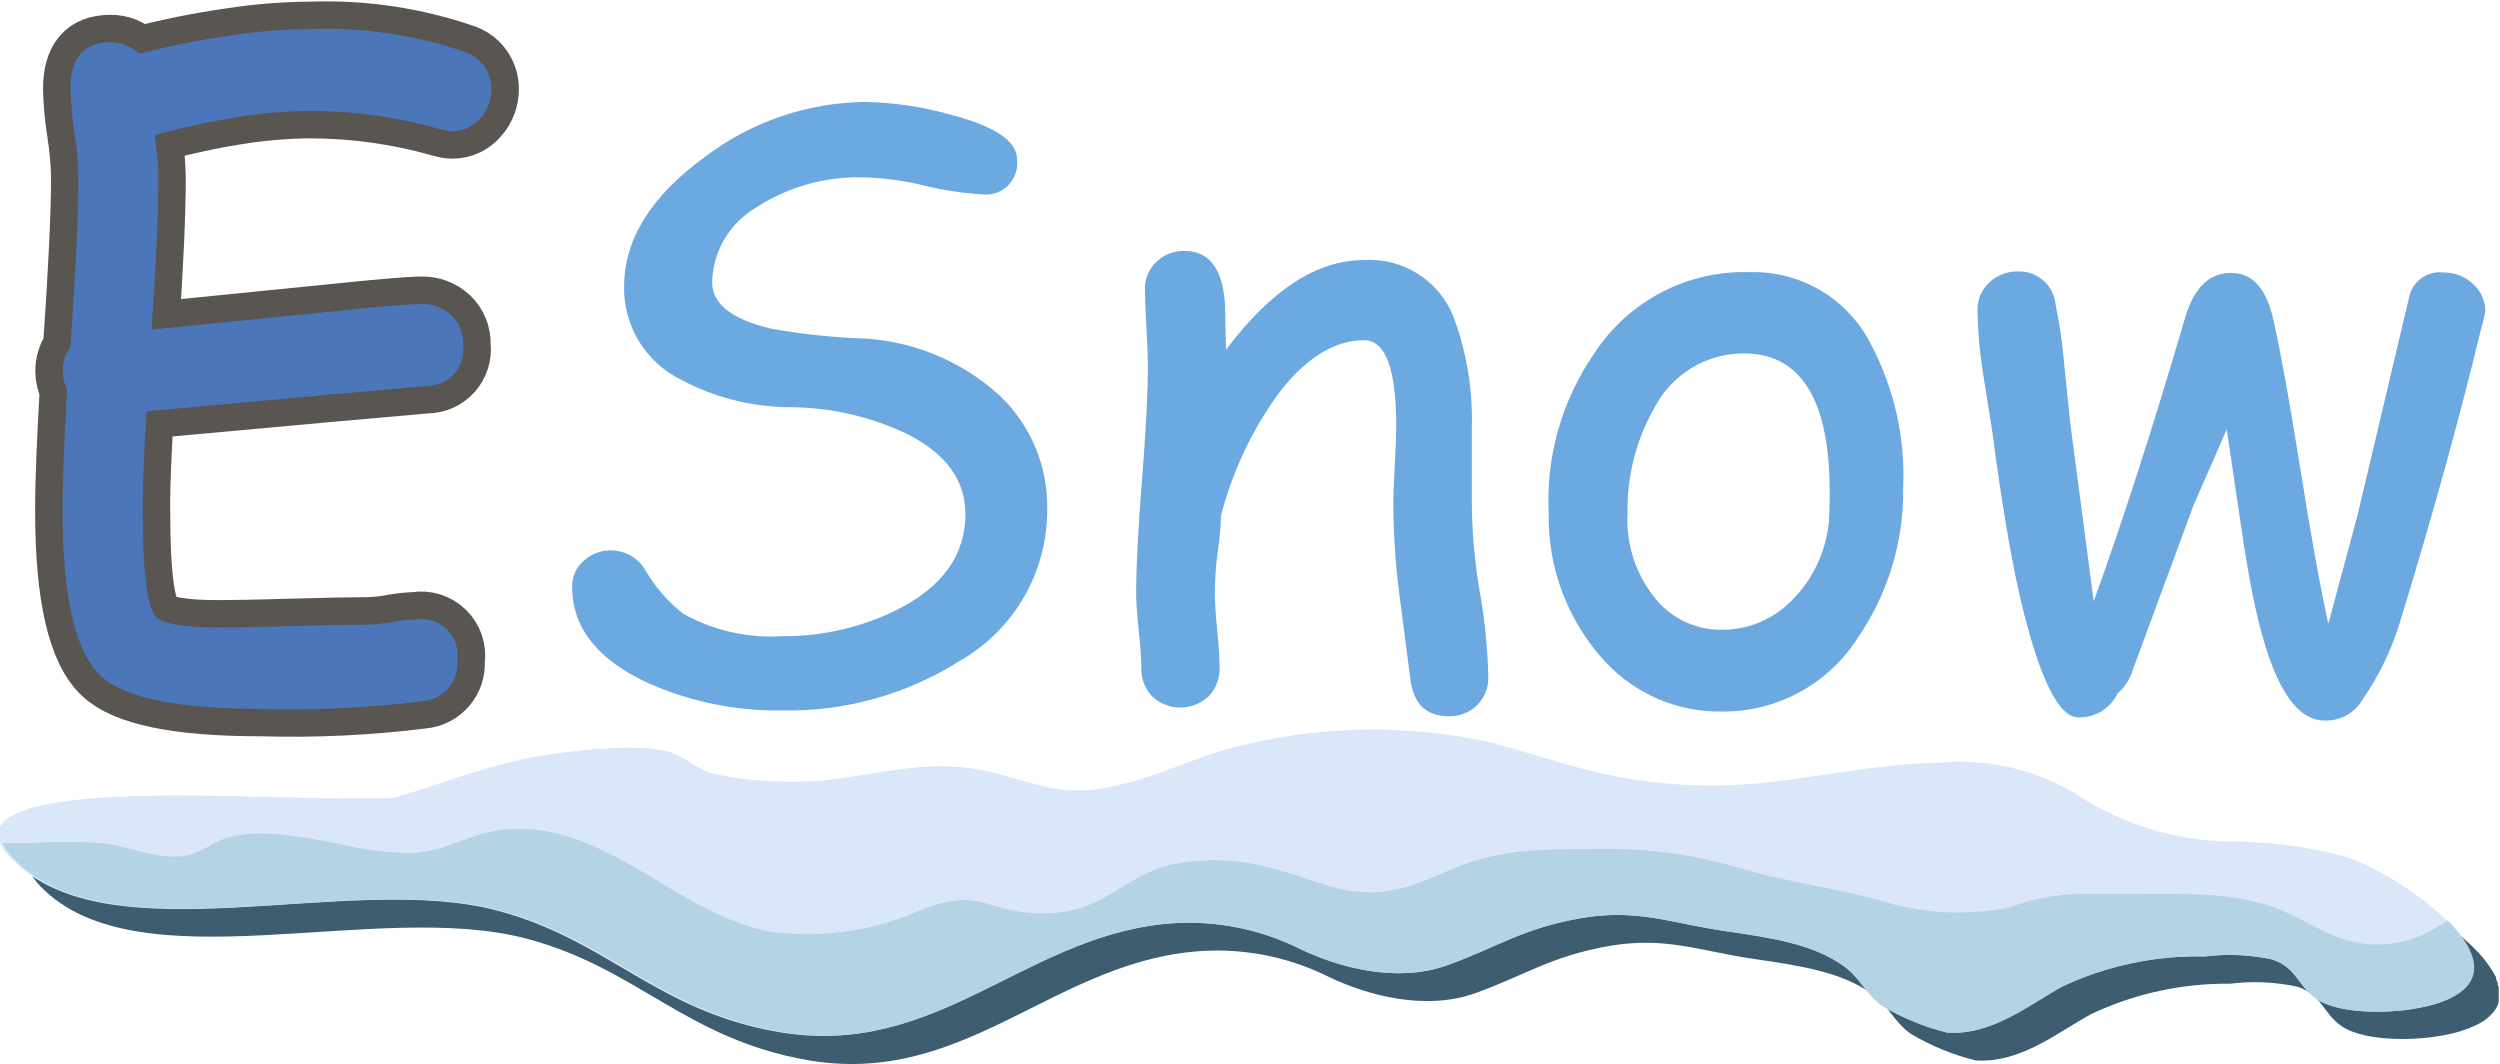
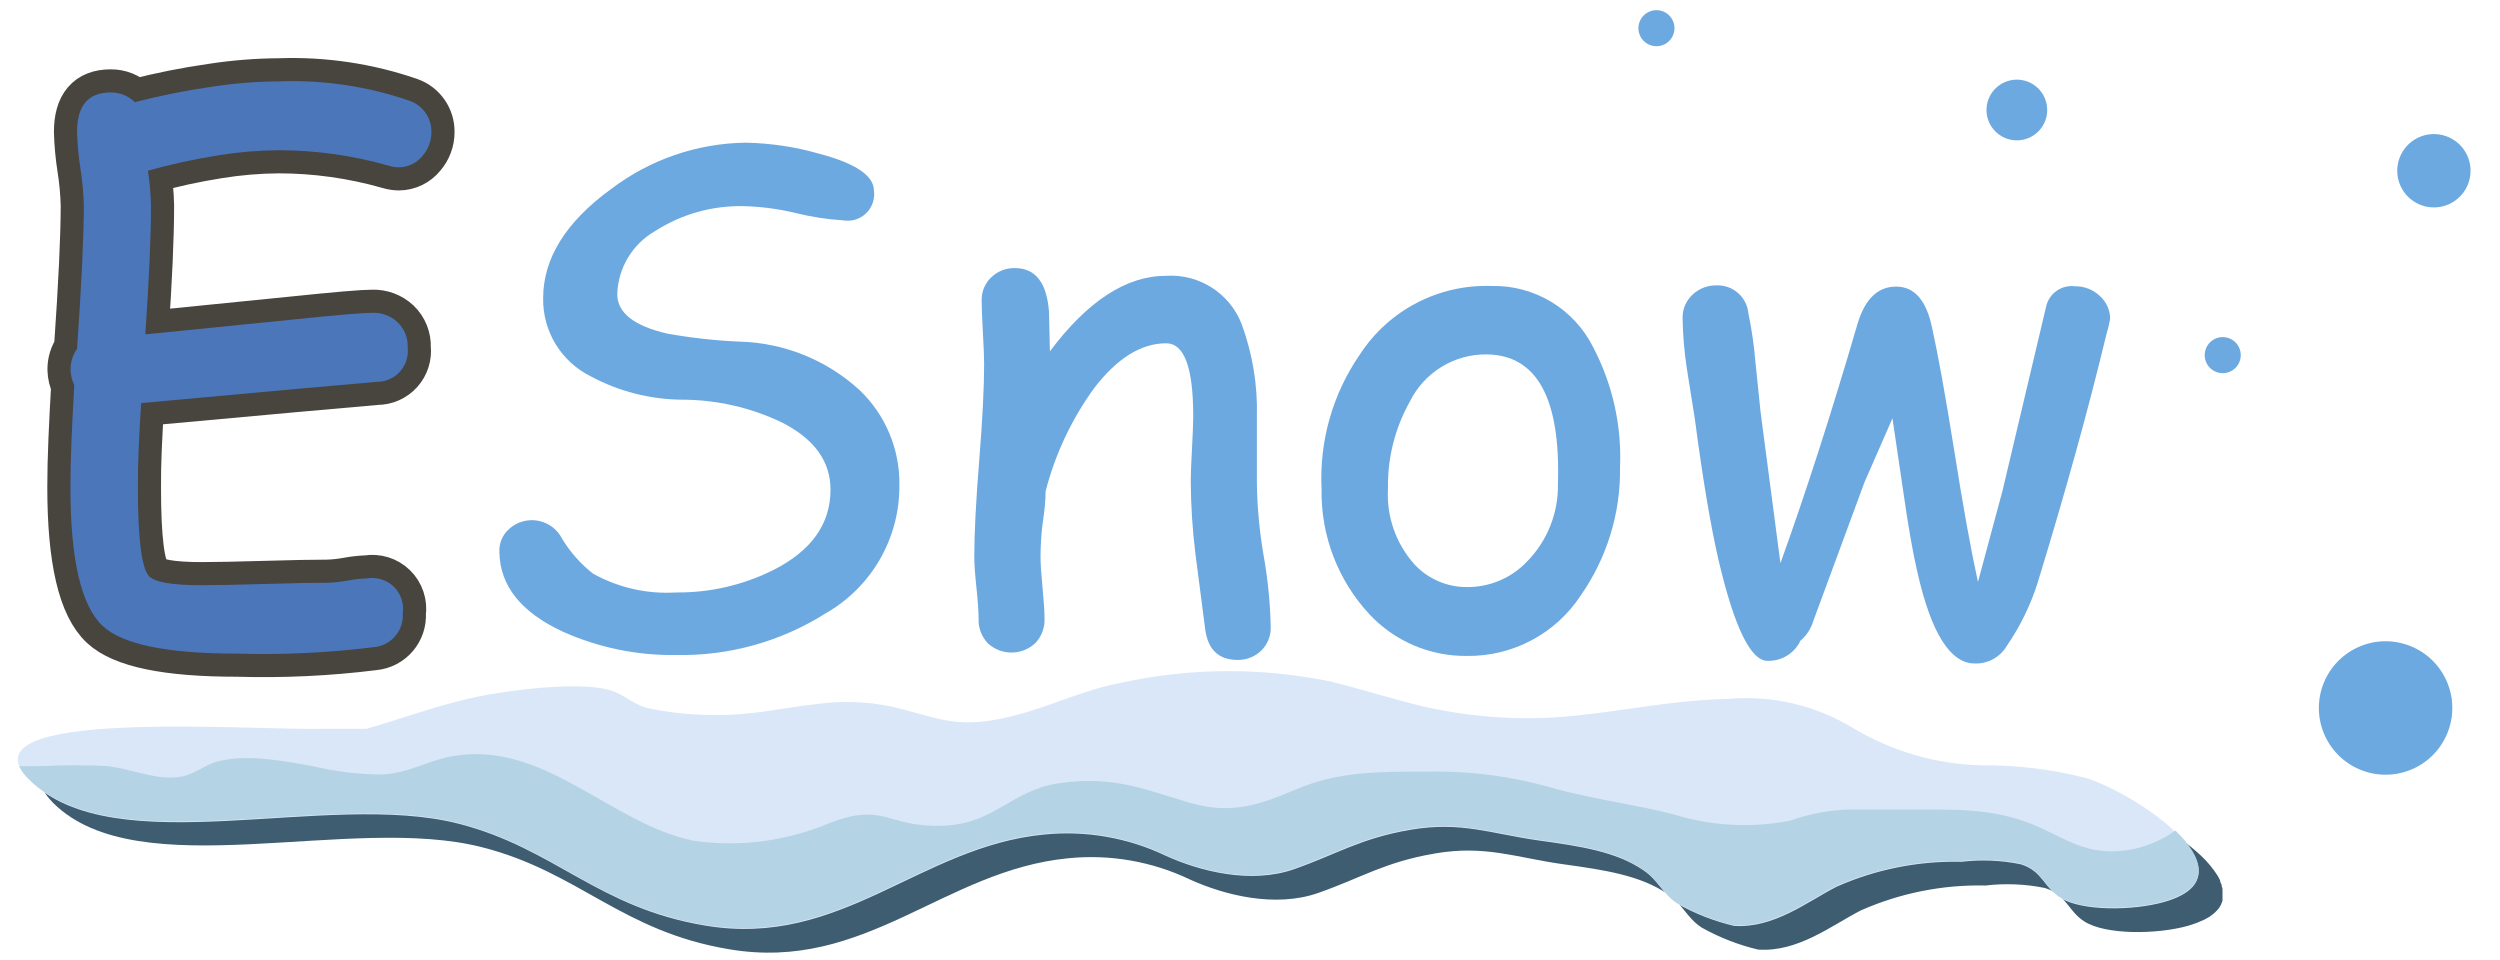
- <svg xmlns="http://www.w3.org/2000/svg" id="Слой_1" data-name="Слой 1" viewBox="0 0 136.6 58.11">
+ <svg xmlns="http://www.w3.org/2000/svg" id="Слой_1" data-name="Слой 1" viewBox="0 0 162.25 62.25">
  <defs>
-     <style>.cls-1{fill:#3f5d71;}.cls-2{fill:#d9e7f8;}.cls-3{fill:#b4d3e4;}.cls-4{fill:#7f7e7c;stroke:#595651;stroke-miterlimit:10;stroke-width:3px;}.cls-5{fill:#4b76b9;}.cls-6{fill:#6ca9e0;}</style>
+     <style>.cls-1{fill:#3f5d71;}.cls-2{fill:#d9e7f8;}.cls-3{fill:#b4d3e4;}.cls-4{fill:#7f7e7c;stroke:#48443e;stroke-miterlimit:10;stroke-width:3px;}.cls-5{fill:#4b76b9;}.cls-6{fill:#6ca9e0;}</style>
  </defs>
-   <path class="cls-1" d="M3,51.69l.15.19,0,0,.2.23C8.66,57.63,21.8,52.77,30,55c6,1.61,8.63,5.45,15.25,6.61,8.44,1.49,13.29-5.13,21-5.91a13.64,13.64,0,0,1,7.53,1.38c2.1,1,5.26,1.86,8,.87s4.1-2,7.23-2.56,5,.27,8,.7c2.55.37,4.8.72,6.45,1.92.91.66,1.21,1.57,2.13,2.19a13.15,13.15,0,0,0,3.5,1.43c2.47.17,4.51-1.55,6.34-2.54A17.38,17.38,0,0,1,123,57.44a11.07,11.07,0,0,1,3.67.16c1.36.44,1.43,1.49,2.44,2.17,1.33.89,4.52.85,6.44.28l.52-.18.15-.07.29-.13.15-.08.22-.13.13-.1.17-.14.1-.11.13-.14.08-.11.09-.15.05-.12a1.39,1.39,0,0,0,.05-.16l0-.12a1.48,1.48,0,0,0,0-.18,1.07,1.07,0,0,0,0-.11,1.78,1.78,0,0,0,0-.19v-.11c0-.07,0-.14-.05-.21l0-.09a2.53,2.53,0,0,0-.09-.24l0-.07q-.07-.15-.16-.3h0a6.71,6.71,0,0,0-1.06-1.33h0A16.28,16.28,0,0,0,130.84,52a24.12,24.12,0,0,0-6.53-.84,15.69,15.69,0,0,1-7.94-2.41,12.31,12.31,0,0,0-7.79-1.9c-3.41.09-6.2.74-9.44,1.09a27.57,27.57,0,0,1-9.49-.62c-2-.5-3.84-1.13-5.67-1.6a29.79,29.79,0,0,0-13,.08c-2.48.49-4.43,1.57-6.8,2.18-3.42.87-4.42.13-7.41-.63a13.15,13.15,0,0,0-4.56-.18c-2.34.26-4.11.79-6.72.72a18.47,18.47,0,0,1-3.92-.45c-1-.28-1.53-1-2.51-1.21-1.91-.5-6.09.06-7.93.46-2.45.53-4.65,1.41-7,2.1-.92,0-1.83,0-2.75,0C17.06,48.92,0,47.52,3,51.68Z" transform="translate(-1.15 -3.69)" />
-   <path class="cls-2" d="M129.34,50.51a24.11,24.11,0,0,0-6.53-.84,15.69,15.69,0,0,1-7.94-2.41,12.31,12.31,0,0,0-7.79-1.9c-3.41.09-6.2.74-9.44,1.09a27.57,27.57,0,0,1-9.49-.62c-2-.5-3.84-1.13-5.67-1.6a29.79,29.79,0,0,0-13,.08c-2.48.49-4.43,1.57-6.8,2.18-3.42.87-4.42.13-7.41-.63a13.15,13.15,0,0,0-4.56-.18c-2.34.26-4.11.79-6.72.72a18.47,18.47,0,0,1-3.92-.45c-1-.28-1.53-1-2.51-1.21-1.91-.5-6.09.06-7.93.46-2.45.53-4.65,1.41-7,2.1-.92,0-1.83,0-2.75,0-4.56.11-22.63-1.39-18.1,3.32,5.29,5.5,18.44.64,26.6,2.84,6,1.61,8.63,5.45,15.25,6.61C52.16,61.58,57,55,64.7,54.18a13.64,13.64,0,0,1,7.53,1.38c2.1,1,5.26,1.86,8,.87s4.1-2,7.23-2.56,5,.27,8,.7c2.55.37,4.8.72,6.45,1.92.91.66,1.21,1.57,2.13,2.19a13.15,13.15,0,0,0,3.5,1.43c2.47.17,4.51-1.55,6.34-2.54a17.38,17.38,0,0,1,7.74-1.62,11.07,11.07,0,0,1,3.67.16c1.36.44,1.43,1.49,2.44,2.17,1.33.89,4.52.85,6.44.28C139.82,56.85,132.77,51.68,129.34,50.51Z" transform="translate(-1.15 -3.69)" />
-   <path class="cls-3" d="M125.88,53.46c-2.46-1-4.63-.92-7.42-.92-1.3,0-2.6,0-3.89,0a11.6,11.6,0,0,0-3.59.72,14.11,14.11,0,0,1-7.2-.4c-2.45-.67-5.16-1-7.72-1.78a24.82,24.82,0,0,0-7.54-1c-3.15,0-5.5,0-8.06,1.11-2.34,1.05-4.1,1.7-6.69.91s-4.68-1.78-8.07-1.27c-3,.45-4,2.64-7.2,2.76-3.57.13-3.58-1.58-7.09-.15a15.12,15.12,0,0,1-8.33,1.13C37.91,53.53,33.71,48,28,49.13c-1.61.33-2.61,1.11-4.4,1.17a18.47,18.47,0,0,1-4.16-.55c-1.7-.31-3.87-.78-5.68-.34-1.19.29-1.5,1-2.9,1.08s-2.75-.59-4.16-.74a37.25,37.25,0,0,0-3.9,0l-1.52,0a3,3,0,0,0,.61.85c5.29,5.5,18.44.64,26.6,2.84,6,1.61,8.63,5.45,15.25,6.61C52.16,61.58,57,55,64.7,54.18a13.64,13.64,0,0,1,7.53,1.38c2.1,1,5.26,1.86,8,.87s4.1-2,7.23-2.56,5,.27,8,.7c2.55.37,4.8.72,6.45,1.92.91.66,1.21,1.57,2.13,2.19a13.15,13.15,0,0,0,3.5,1.43c2.47.17,4.51-1.55,6.34-2.54a17.38,17.38,0,0,1,7.74-1.62,11.07,11.07,0,0,1,3.67.16c1.36.44,1.43,1.49,2.44,2.17,1.33.89,4.52.85,6.44.28,3.08-.91,2.47-2.83.71-4.59a6.65,6.65,0,0,1-2.58,1.2C129.34,55.72,127.93,54.32,125.88,53.46Z" transform="translate(-1.15 -3.69)" />
-   <path class="cls-4" d="M25.89,10.86a2.41,2.41,0,0,1-.68-.11,26.06,26.06,0,0,0-7.13-1,25.75,25.75,0,0,0-3.91.33,40.39,40.39,0,0,0-4.57,1,17.44,17.44,0,0,1,.2,2.27q0,3-.37,8.35L19,20.74q4.22-.44,5.18-.44a2.28,2.28,0,0,1,1.62.61,2.14,2.14,0,0,1,.66,1.64,2,2,0,0,1-2,2.23l-5.2.46-10.1.92Q9.06,27.71,9,29.1t-.05,2.59q0,4.83.7,5.68.52.61,3.43.61,1.36,0,4.08-.08t4.1-.08a8.54,8.54,0,0,0,1.29-.14,8.54,8.54,0,0,1,1.27-.14,2,2,0,0,1,2.32,2.27A2.06,2.06,0,0,1,24.27,42a57.84,57.84,0,0,1-8.9.42q-6.78,0-8.7-1.79-2.1-1.95-2.1-9,0-1.4.07-3.06T4.82,25A2.45,2.45,0,0,1,4.58,24,2.26,2.26,0,0,1,5,22.64q.44-6.32.44-9.33a18.68,18.68,0,0,0-.22-2.37A18.59,18.59,0,0,1,5,8.56Q5,6,7.18,6a2.19,2.19,0,0,1,1.57.63,45.56,45.56,0,0,1,5-1,29.62,29.62,0,0,1,4.38-.35,23.32,23.32,0,0,1,8.48,1.27A2.11,2.11,0,0,1,28,8.56a2.35,2.35,0,0,1-.57,1.55A2,2,0,0,1,25.89,10.86Z" transform="translate(-1.15 -3.69)" />
-   <path class="cls-5" d="M25.89,10.86a2.41,2.41,0,0,1-.68-.11,26.06,26.06,0,0,0-7.13-1,25.75,25.75,0,0,0-3.91.33,40.39,40.39,0,0,0-4.57,1,17.44,17.44,0,0,1,.2,2.27q0,3-.37,8.35L19,20.74q4.22-.44,5.18-.44a2.28,2.28,0,0,1,1.62.61,2.14,2.14,0,0,1,.66,1.64,2,2,0,0,1-2,2.23l-5.2.46-10.1.92Q9.06,27.71,9,29.1t-.05,2.59q0,4.83.7,5.68.52.61,3.43.61,1.36,0,4.08-.08t4.1-.08a8.54,8.54,0,0,0,1.29-.14,8.54,8.54,0,0,1,1.27-.14,2,2,0,0,1,2.32,2.27A2.06,2.06,0,0,1,24.27,42a57.84,57.84,0,0,1-8.9.42q-6.78,0-8.7-1.79-2.1-1.95-2.1-9,0-1.4.07-3.06T4.82,25A2.45,2.45,0,0,1,4.58,24,2.26,2.26,0,0,1,5,22.64q.44-6.32.44-9.33a18.68,18.68,0,0,0-.22-2.37A18.59,18.59,0,0,1,5,8.56Q5,6,7.18,6a2.19,2.19,0,0,1,1.57.63,45.56,45.56,0,0,1,5-1,29.62,29.62,0,0,1,4.38-.35,23.32,23.32,0,0,1,8.48,1.27A2.11,2.11,0,0,1,28,8.56a2.35,2.35,0,0,1-.57,1.55A2,2,0,0,1,25.89,10.86Z" transform="translate(-1.15 -3.69)" />
-   <path class="cls-6" d="M32.41,35.84a1.86,1.86,0,0,1,.62-1.5,2.2,2.2,0,0,1,3.46.64,8.38,8.38,0,0,0,2,2.25,9.83,9.83,0,0,0,5.4,1.22A13.8,13.8,0,0,0,50.18,37q3.72-1.88,3.72-5.22,0-2.75-3.13-4.35a15,15,0,0,0-6.54-1.49,12.75,12.75,0,0,1-5.88-1.51,5.56,5.56,0,0,1-3.1-5.07q0-3.89,4.42-7.1a14.75,14.75,0,0,1,8.72-3,18.54,18.54,0,0,1,4.79.72q3.54.94,3.54,2.4a1.72,1.72,0,0,1-2,1.92,17.17,17.17,0,0,1-3.06-.47,16,16,0,0,0-3.39-.45A10.21,10.21,0,0,0,42.51,15a4.89,4.89,0,0,0-2.45,4.09q0,1.81,3.24,2.56a35.08,35.08,0,0,0,4.66.52,12,12,0,0,1,7.83,3.15,8.35,8.35,0,0,1,2.58,6.19,9.48,9.48,0,0,1-4.81,8.31,17.49,17.49,0,0,1-9.68,2.69A17.3,17.3,0,0,1,36.54,41Q32.47,39.12,32.41,35.84Z" transform="translate(-1.15 -3.69)" />
-   <path class="cls-6" d="M80.33,42.83q-1.88,0-2.12-2.05L77.59,36a40.29,40.29,0,0,1-.31-4.79q0-.61.08-2.08T77.44,27q0-4.72-1.75-4.72-2.45,0-4.68,2.91a19.81,19.81,0,0,0-3.15,6.69q0,.85-.2,2.14a17.76,17.76,0,0,0-.13,2.12q0,.66.13,2t.13,2a2.18,2.18,0,0,1-.6,1.6,2.26,2.26,0,0,1-3.09,0,2.2,2.2,0,0,1-.59-1.6q0-.66-.14-2t-.14-2q0-2.25.32-6.24t.32-6.24q0-.7-.08-2.08t-.08-2.08A2,2,0,0,1,64.33,18a2.13,2.13,0,0,1,1.54-.6q2,0,2.21,2.84l.06,2.56q3.67-4.9,7.54-4.9A4.92,4.92,0,0,1,80.57,21a16.07,16.07,0,0,1,1,6.08v2.21l0,2A30.27,30.27,0,0,0,82,36a30.25,30.25,0,0,1,.47,4.67,2.07,2.07,0,0,1-.62,1.56A2.16,2.16,0,0,1,80.33,42.83Z" transform="translate(-1.15 -3.69)" />
-   <path class="cls-6" d="M95.19,42.57a8.52,8.52,0,0,1-6.32-2.71,11.62,11.62,0,0,1-3.1-8.11A14.14,14.14,0,0,1,88.26,23a9.78,9.78,0,0,1,8.53-4.44,7.19,7.19,0,0,1,6.62,4,15.37,15.37,0,0,1,1.73,7.78,14.15,14.15,0,0,1-2.54,8.29A8.7,8.7,0,0,1,95.19,42.57ZM96.5,23a5.5,5.5,0,0,0-5,3.06,11.1,11.1,0,0,0-1.42,5.64,6.78,6.78,0,0,0,1.73,4.94,4.61,4.61,0,0,0,3.39,1.46,5.31,5.31,0,0,0,3.91-1.66,7,7,0,0,0,2-5Q101.38,23.07,96.5,23Z" transform="translate(-1.15 -3.69)" />
-   <path class="cls-6" d="M136.7,21.72q-1.71,7.13-4.46,16.11a15.47,15.47,0,0,1-2,4.09,2.32,2.32,0,0,1-2.08,1.14q-2.38,0-3.72-5.92-.44-1.88-.9-5.12l-.72-4.87L121,31.31l-3.32,9a2.69,2.69,0,0,1-.83,1.27,2.29,2.29,0,0,1-2.1,1.31q-1.66.07-3.21-6.51Q110.76,33,110,27.22l-.52-3.28a23.81,23.81,0,0,1-.28-3.3,2,2,0,0,1,.65-1.52,2.21,2.21,0,0,1,1.56-.6,2,2,0,0,1,2.06,1.81,26.54,26.54,0,0,1,.46,3.19l.33,3.21,1.29,9.82q2.43-6.73,5-15.52.72-2.43,2.51-2.43t2.34,2.71q.57,2.56,1.42,7.87.87,5.51,1.55,8.59l1.6-5.95,2.82-11.91a1.7,1.7,0,0,1,1.88-1.33,2.28,2.28,0,0,1,1.6.62,2,2,0,0,1,.68,1.5A9.59,9.59,0,0,1,136.7,21.72Z" transform="translate(-1.15 -3.69)" />
+   <path class="cls-1" d="M3.08,51.69l.16.19,0,0,.21.23C9,57.63,22.79,52.77,31.34,55c6.26,1.61,9,5.45,16,6.61,8.84,1.49,13.92-5.13,22-5.91a14.87,14.87,0,0,1,7.89,1.38c2.2,1,5.51,1.86,8.33.87s4.29-2,7.57-2.56,5.24.27,8.33.7c2.67.37,5,.72,6.75,1.92,1,.66,1.27,1.57,2.23,2.19a14.15,14.15,0,0,0,3.67,1.43c2.58.17,4.73-1.55,6.65-2.54a18.94,18.94,0,0,1,8.11-1.62,12.14,12.14,0,0,1,3.84.16c1.42.44,1.5,1.49,2.56,2.17,1.39.89,4.74.85,6.75.28l.54-.18.16-.07.31-.13.15-.08.23-.13.13-.1.18-.14.11-.11.13-.14.08-.11.09-.15.05-.12a1.35,1.35,0,0,0,.06-.16l0-.12a1.42,1.42,0,0,0,0-.18,1,1,0,0,0,0-.11,1.7,1.7,0,0,0,0-.19v-.11c0-.07,0-.14-.05-.21l0-.09a2.46,2.46,0,0,0-.1-.24l0-.07q-.07-.15-.16-.3h0a6.78,6.78,0,0,0-1.11-1.33h0A17.18,17.18,0,0,0,137,52a26.4,26.4,0,0,0-6.84-.84,17,17,0,0,1-8.32-2.41,13.37,13.37,0,0,0-8.16-1.9c-3.57.09-6.49.74-9.89,1.09a30.22,30.22,0,0,1-9.94-.62c-2.07-.5-4-1.13-5.94-1.6a32.66,32.66,0,0,0-13.57.08c-2.59.49-4.64,1.57-7.13,2.18-3.58.87-4.63.13-7.76-.63a14.42,14.42,0,0,0-4.78-.18c-2.45.26-4.3.79-7,.72a20.23,20.23,0,0,1-4.1-.45c-1.05-.28-1.61-1-2.63-1.21-2-.5-6.38.06-8.31.46-2.57.53-4.87,1.41-7.29,2.1-1,0-1.92,0-2.88,0C17.81,48.92,0,47.52,3.07,51.68Z" />
+   <path class="cls-2" d="M135.44,50.51a26.39,26.39,0,0,0-6.84-.84,17,17,0,0,1-8.32-2.41,13.37,13.37,0,0,0-8.16-1.9c-3.57.09-6.49.74-9.89,1.09a30.21,30.21,0,0,1-9.94-.62c-2.07-.5-4-1.13-5.94-1.6a32.66,32.66,0,0,0-13.57.08c-2.59.49-4.64,1.57-7.13,2.18-3.58.87-4.63.13-7.76-.63a14.42,14.42,0,0,0-4.78-.18c-2.45.26-4.3.79-7,.72a20.23,20.23,0,0,1-4.1-.45c-1.05-.28-1.61-1-2.63-1.21-2-.5-6.38.06-8.31.46-2.57.53-4.87,1.41-7.29,2.1-1,0-1.92,0-2.88,0-4.78.11-23.71-1.39-19,3.32,5.54,5.5,19.31.64,27.87,2.84,6.26,1.61,9,5.45,16,6.61,8.84,1.49,13.92-5.13,22-5.91a14.87,14.87,0,0,1,7.89,1.38c2.2,1,5.51,1.86,8.33.87s4.29-2,7.57-2.56,5.24.27,8.33.7c2.67.37,5,.72,6.75,1.92,1,.66,1.27,1.57,2.23,2.19a14.15,14.15,0,0,0,3.67,1.43c2.59.17,4.73-1.55,6.65-2.54a18.94,18.94,0,0,1,8.11-1.62,12.13,12.13,0,0,1,3.84.16c1.42.44,1.5,1.49,2.56,2.17,1.39.89,4.74.85,6.75.28C146.41,56.85,139,51.68,135.44,50.51Z" />
+   <path class="cls-3" d="M131.81,53.46c-2.58-1-4.85-.92-7.78-.92-1.36,0-2.72,0-4.08,0a12.66,12.66,0,0,0-3.77.72,15.45,15.45,0,0,1-7.54-.4c-2.57-.67-5.4-1-8.09-1.78a27.16,27.16,0,0,0-7.9-1c-3.3,0-5.77,0-8.44,1.11-2.45,1.05-4.29,1.7-7,.91-2.87-.84-4.9-1.78-8.46-1.27-3.12.45-4.17,2.64-7.54,2.76-3.74.13-3.75-1.58-7.43-.15a16.53,16.53,0,0,1-8.73,1.13c-5.4-1.06-9.8-6.63-15.8-5.47-1.68.33-2.74,1.11-4.61,1.17a20.22,20.22,0,0,1-4.36-.55c-1.79-.31-4.06-.78-6-.34-1.24.29-1.58,1-3,1.08s-2.88-.59-4.36-.74a40.88,40.88,0,0,0-4.09,0l-1.59,0a3,3,0,0,0,.64.85c5.54,5.5,19.31.64,27.87,2.84,6.26,1.61,9,5.45,16,6.61,8.84,1.49,13.92-5.13,22-5.91a14.87,14.87,0,0,1,7.89,1.38c2.2,1,5.51,1.86,8.33.87s4.29-2,7.57-2.56,5.24.27,8.33.7c2.67.37,5,.72,6.75,1.92,1,.66,1.27,1.57,2.23,2.19a14.15,14.15,0,0,0,3.67,1.43c2.59.17,4.73-1.55,6.65-2.54a18.94,18.94,0,0,1,8.11-1.62,12.13,12.13,0,0,1,3.84.16c1.42.44,1.5,1.49,2.56,2.17,1.39.89,4.74.85,6.75.28,3.22-.91,2.58-2.83.75-4.59a7.12,7.12,0,0,1-2.7,1.2C135.44,55.72,134,54.32,131.81,53.46Z" />
+   <path class="cls-4" d="M25.89,10.86a2.41,2.41,0,0,1-.68-.11,26.06,26.06,0,0,0-7.13-1,25.75,25.75,0,0,0-3.91.33,40.39,40.39,0,0,0-4.57,1,17.44,17.44,0,0,1,.2,2.27q0,3-.37,8.35L19,20.74q4.22-.44,5.18-.44a2.28,2.28,0,0,1,1.62.61,2.14,2.14,0,0,1,.66,1.64,2,2,0,0,1-2,2.23l-5.2.46-10.1.92Q9.06,27.71,9,29.1t-.05,2.59q0,4.83.7,5.68.52.61,3.43.61,1.36,0,4.08-.08t4.1-.08a8.54,8.54,0,0,0,1.29-.14,8.54,8.54,0,0,1,1.27-.14,2,2,0,0,1,2.32,2.27A2.06,2.06,0,0,1,24.27,42a57.84,57.84,0,0,1-8.9.42q-6.78,0-8.7-1.79-2.1-1.95-2.1-9,0-1.4.07-3.06T4.82,25A2.45,2.45,0,0,1,4.58,24,2.26,2.26,0,0,1,5,22.64q.44-6.32.44-9.33a18.68,18.68,0,0,0-.22-2.37A18.59,18.59,0,0,1,5,8.56Q5,6,7.18,6a2.19,2.19,0,0,1,1.57.63,45.56,45.56,0,0,1,5-1,29.62,29.62,0,0,1,4.38-.35,23.32,23.32,0,0,1,8.48,1.27A2.11,2.11,0,0,1,28,8.56a2.35,2.35,0,0,1-.57,1.55A2,2,0,0,1,25.89,10.86Z" />
+   <path class="cls-5" d="M25.89,10.86a2.41,2.41,0,0,1-.68-.11,26.06,26.06,0,0,0-7.13-1,25.75,25.75,0,0,0-3.91.33,40.39,40.39,0,0,0-4.57,1,17.44,17.44,0,0,1,.2,2.27q0,3-.37,8.35L19,20.74q4.22-.44,5.18-.44a2.28,2.28,0,0,1,1.62.61,2.14,2.14,0,0,1,.66,1.64,2,2,0,0,1-2,2.23l-5.2.46-10.1.92Q9.06,27.71,9,29.1t-.05,2.59q0,4.83.7,5.68.52.61,3.43.61,1.36,0,4.08-.08t4.1-.08a8.54,8.54,0,0,0,1.29-.14,8.54,8.54,0,0,1,1.27-.14,2,2,0,0,1,2.32,2.27A2.06,2.06,0,0,1,24.27,42a57.84,57.84,0,0,1-8.9.42q-6.78,0-8.7-1.79-2.1-1.95-2.1-9,0-1.4.07-3.06T4.82,25A2.45,2.45,0,0,1,4.58,24,2.26,2.26,0,0,1,5,22.64q.44-6.32.44-9.33a18.68,18.68,0,0,0-.22-2.37A18.59,18.59,0,0,1,5,8.56Q5,6,7.18,6a2.19,2.19,0,0,1,1.57.63,45.56,45.56,0,0,1,5-1,29.62,29.62,0,0,1,4.38-.35,23.32,23.32,0,0,1,8.48,1.27A2.11,2.11,0,0,1,28,8.56a2.35,2.35,0,0,1-.57,1.55A2,2,0,0,1,25.89,10.86Z" />
+   <path class="cls-6" d="M32.41,35.84a1.86,1.86,0,0,1,.62-1.5,2.2,2.2,0,0,1,3.46.64,8.38,8.38,0,0,0,2,2.25,9.83,9.83,0,0,0,5.4,1.22A13.8,13.8,0,0,0,50.18,37q3.72-1.88,3.72-5.22,0-2.75-3.13-4.35a15,15,0,0,0-6.54-1.49,12.75,12.75,0,0,1-5.88-1.51,5.56,5.56,0,0,1-3.1-5.07q0-3.89,4.42-7.1a14.75,14.75,0,0,1,8.72-3,18.54,18.54,0,0,1,4.79.72q3.54.94,3.54,2.4a1.72,1.72,0,0,1-2,1.92,17.17,17.17,0,0,1-3.06-.47,16,16,0,0,0-3.39-.45A10.21,10.21,0,0,0,42.51,15a4.89,4.89,0,0,0-2.45,4.09q0,1.81,3.24,2.56a35.08,35.08,0,0,0,4.66.52,12,12,0,0,1,7.83,3.15,8.35,8.35,0,0,1,2.58,6.19,9.48,9.48,0,0,1-4.81,8.31,17.49,17.49,0,0,1-9.68,2.69A17.3,17.3,0,0,1,36.54,41Q32.47,39.12,32.41,35.84Z" />
+   <path class="cls-6" d="M80.33,42.83q-1.88,0-2.12-2.05L77.59,36a40.29,40.29,0,0,1-.31-4.79q0-.61.08-2.08T77.44,27q0-4.72-1.75-4.72-2.45,0-4.68,2.91a19.81,19.81,0,0,0-3.15,6.69q0,.85-.2,2.14a17.76,17.76,0,0,0-.13,2.12q0,.66.13,2t.13,2a2.18,2.18,0,0,1-.6,1.6,2.26,2.26,0,0,1-3.09,0,2.2,2.2,0,0,1-.59-1.6q0-.66-.14-2t-.14-2q0-2.25.32-6.24t.32-6.24q0-.7-.08-2.08t-.08-2.08A2,2,0,0,1,64.33,18a2.13,2.13,0,0,1,1.54-.6q2,0,2.21,2.84l.06,2.56q3.67-4.9,7.54-4.9A4.92,4.92,0,0,1,80.57,21a16.07,16.07,0,0,1,1,6.08v2.21l0,2A30.27,30.27,0,0,0,82,36a30.25,30.25,0,0,1,.47,4.67,2.07,2.07,0,0,1-.62,1.56A2.16,2.16,0,0,1,80.33,42.83Z" />
+   <path class="cls-6" d="M95.19,42.57a8.52,8.52,0,0,1-6.32-2.71,11.62,11.62,0,0,1-3.1-8.11A14.14,14.14,0,0,1,88.26,23a9.78,9.78,0,0,1,8.53-4.44,7.19,7.19,0,0,1,6.62,4,15.37,15.37,0,0,1,1.73,7.78,14.15,14.15,0,0,1-2.54,8.29A8.7,8.7,0,0,1,95.19,42.57ZM96.5,23a5.5,5.5,0,0,0-5,3.06,11.1,11.1,0,0,0-1.42,5.64,6.78,6.78,0,0,0,1.73,4.94,4.61,4.61,0,0,0,3.39,1.46,5.31,5.31,0,0,0,3.91-1.66,7,7,0,0,0,2-5Q101.38,23.07,96.5,23Z" />
+   <path class="cls-6" d="M136.7,21.72q-1.71,7.13-4.46,16.11a15.47,15.47,0,0,1-2,4.09,2.32,2.32,0,0,1-2.08,1.14q-2.38,0-3.72-5.92-.44-1.88-.9-5.12l-.72-4.87L121,31.31l-3.32,9a2.69,2.69,0,0,1-.83,1.27,2.29,2.29,0,0,1-2.1,1.31q-1.66.07-3.21-6.51Q110.76,33,110,27.22l-.52-3.28a23.81,23.81,0,0,1-.28-3.3,2,2,0,0,1,.65-1.52,2.21,2.21,0,0,1,1.56-.6,2,2,0,0,1,2.06,1.81,26.54,26.54,0,0,1,.46,3.19l.33,3.21,1.29,9.82q2.43-6.73,5-15.52.72-2.43,2.51-2.43t2.34,2.71q.57,2.56,1.42,7.87.87,5.51,1.55,8.59l1.6-5.95,2.82-11.91a1.7,1.7,0,0,1,1.88-1.33,2.28,2.28,0,0,1,1.6.62,2,2,0,0,1,.68,1.5A9.59,9.59,0,0,1,136.7,21.72Z" />
+   <circle class="cls-6" cx="157.96" cy="11.08" r="2.38" transform="translate(9.92 67.28) rotate(-24.8)" />
+   <circle class="cls-6" cx="130.89" cy="7.14" r="1.97" transform="translate(9.08 55.56) rotate(-24.8)" />
+   <circle class="cls-6" cx="107.5" cy="1.83" r="1.17" transform="translate(9.15 45.26) rotate(-24.8)" />
+   <circle class="cls-6" cx="144.25" cy="23.05" r="1.17" transform="translate(3.64 62.63) rotate(-24.8)" />
+   <circle class="cls-6" cx="154.83" cy="45.95" r="4.33" transform="translate(-5 69.18) rotate(-24.8)" />
</svg>
